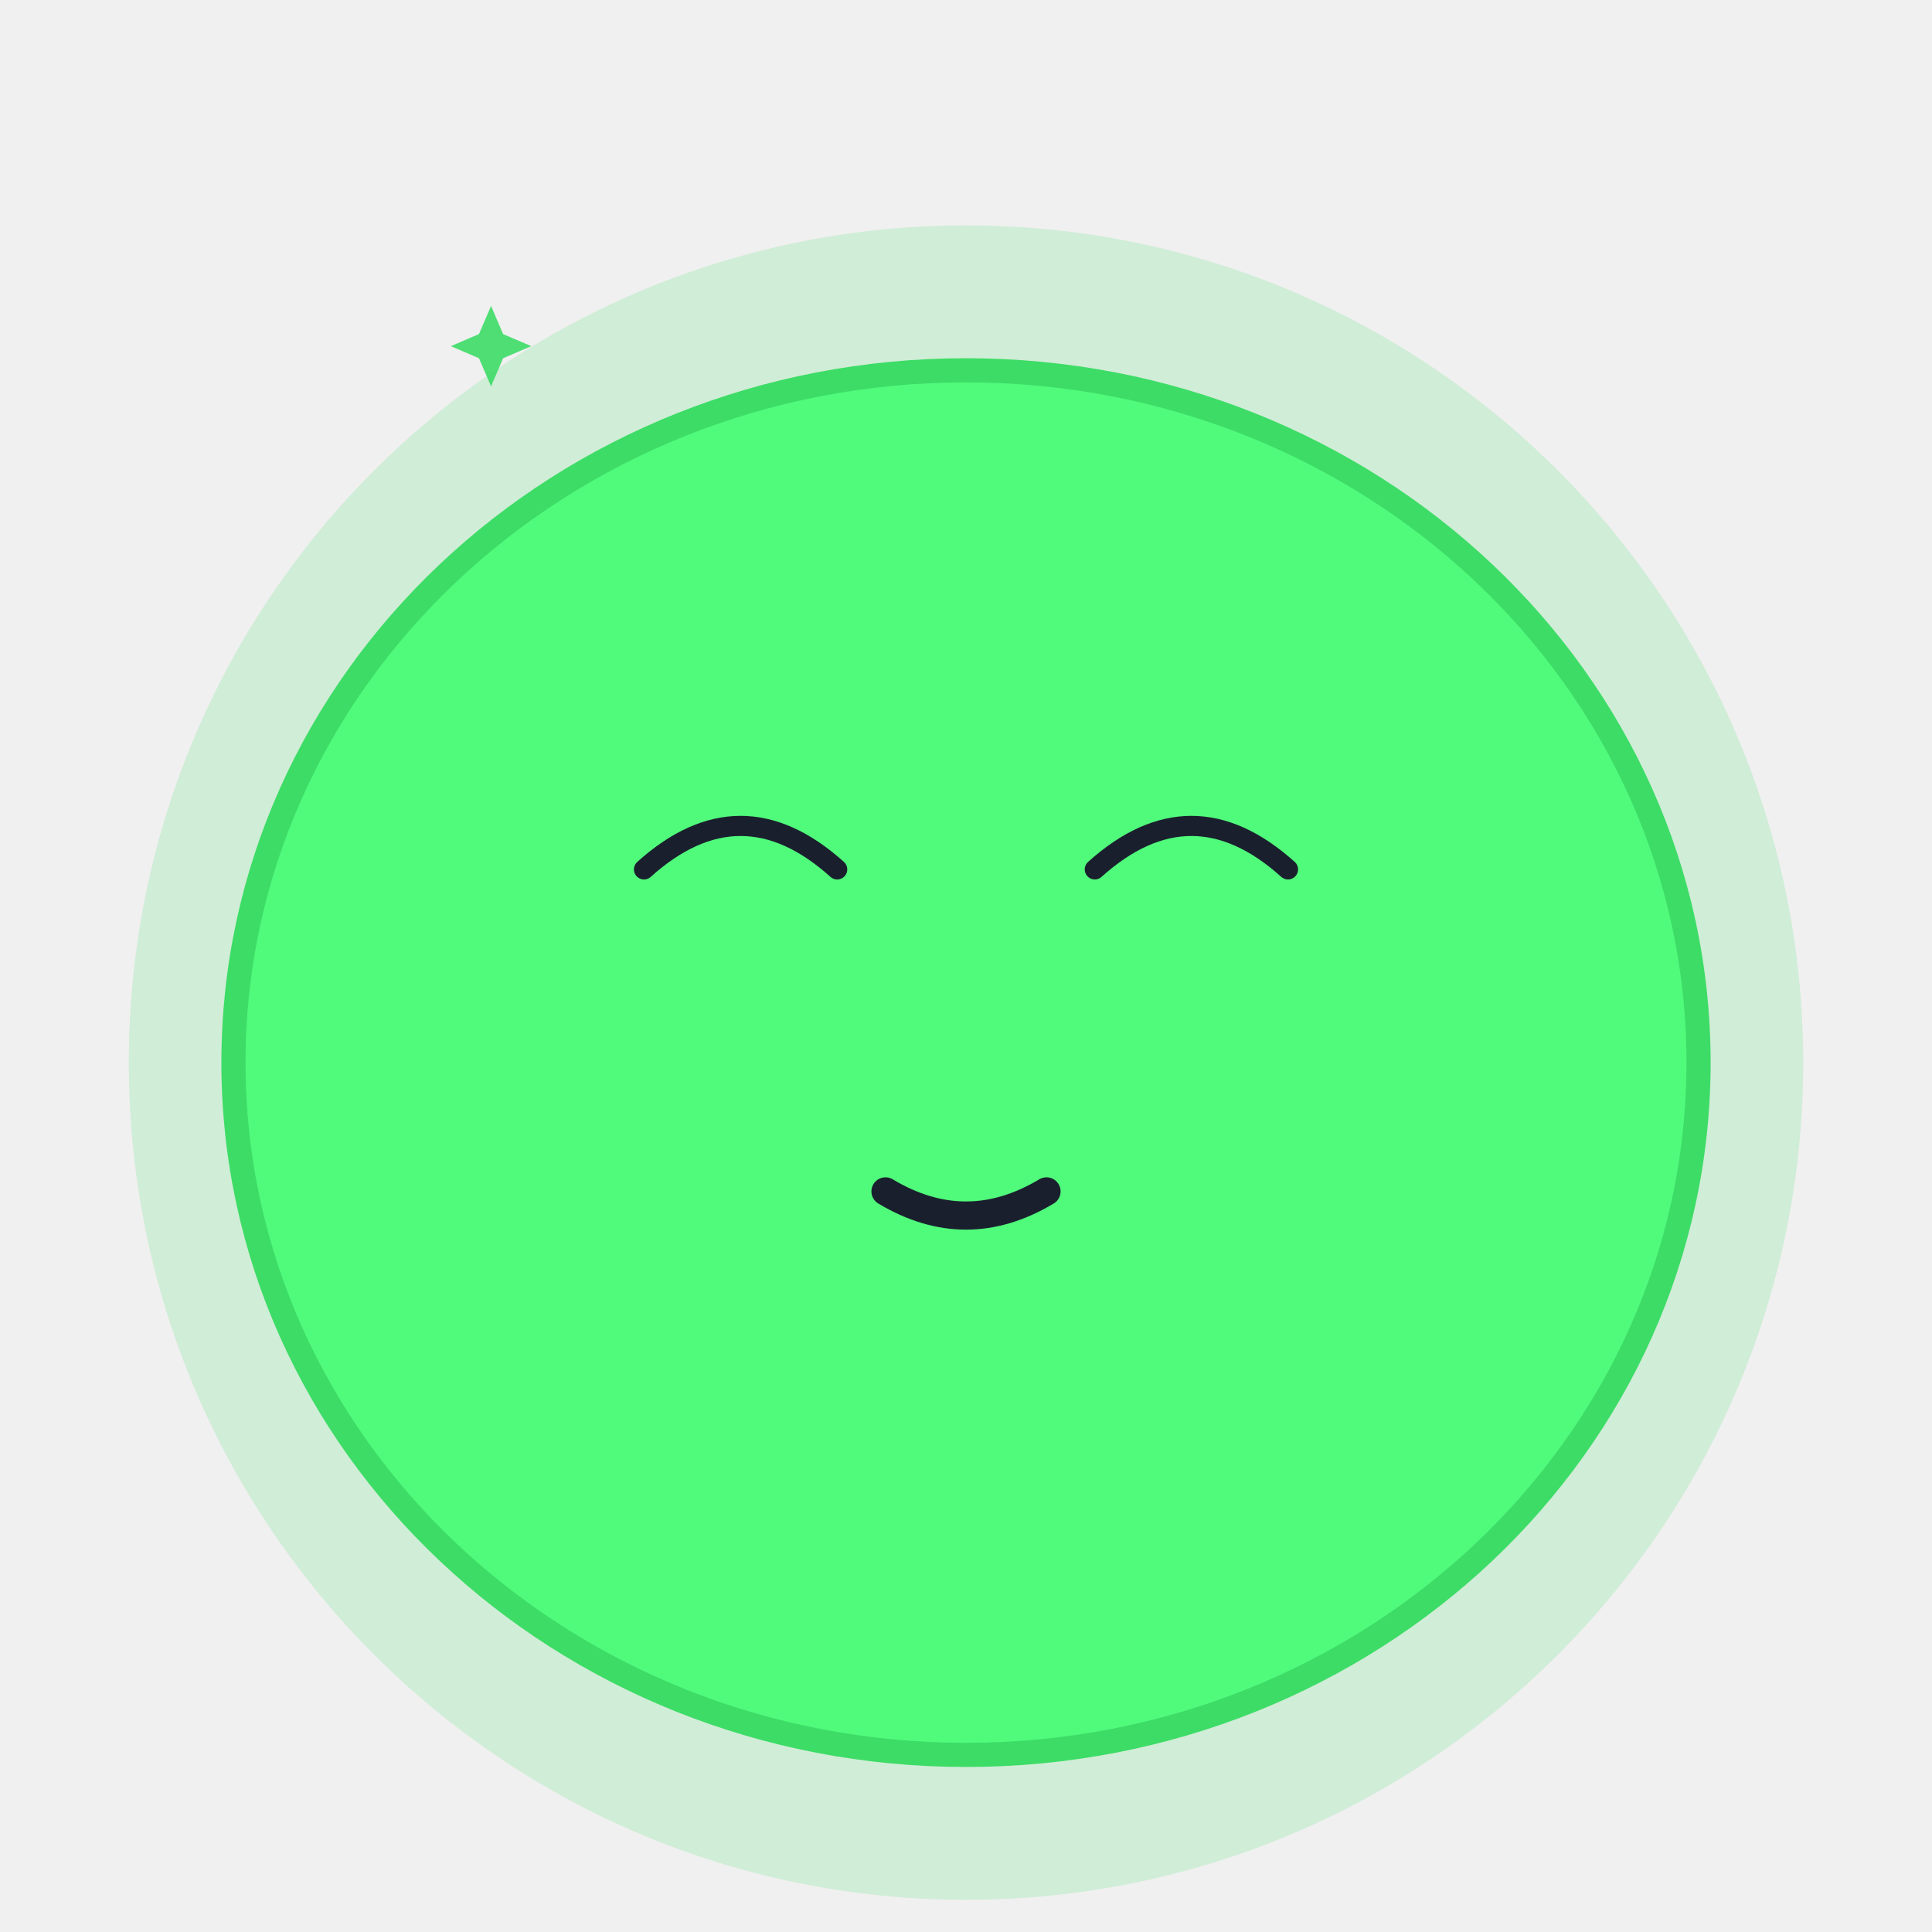
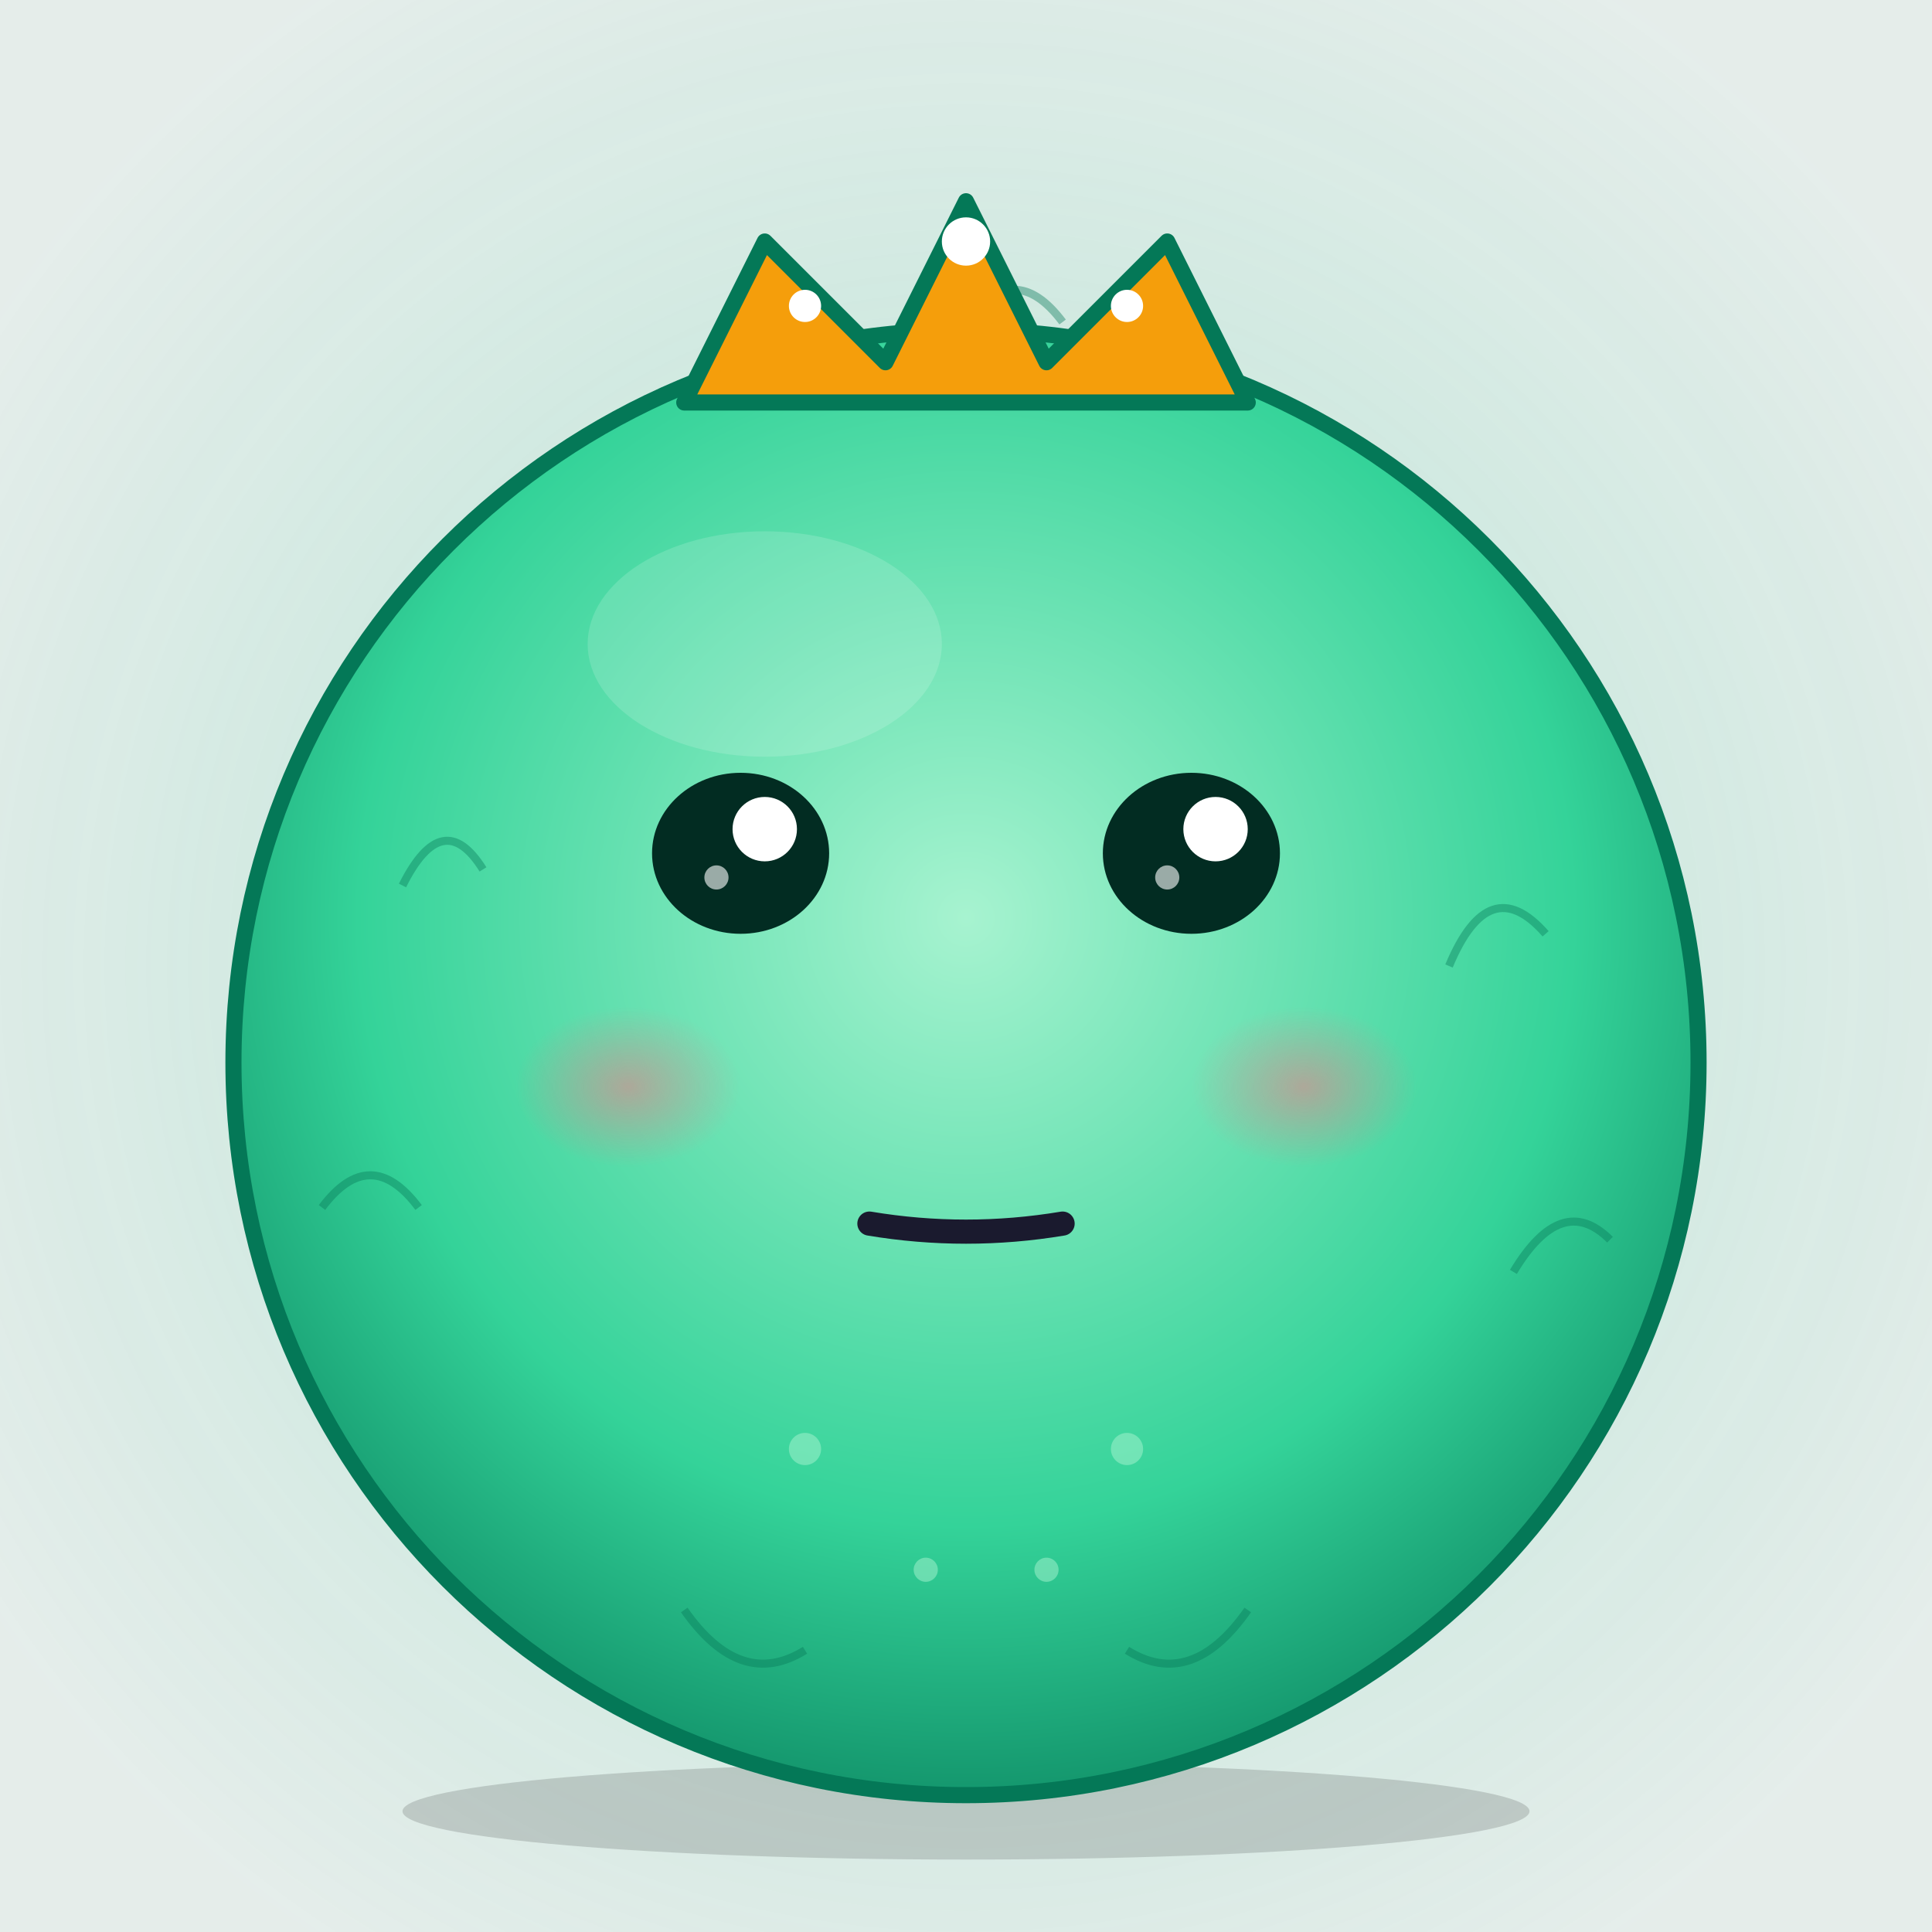
- <svg xmlns="http://www.w3.org/2000/svg" viewBox="0 0 240 240" width="240" height="240" role="img" aria-label="piko the Lumming (calm)">
-   <circle cx="120" cy="132" r="104" fill="#3ddc66" opacity="0.18" />
-   <ellipse cx="120" cy="132" rx="91" ry="86" fill="#50fa7b" stroke="#3ddc66" stroke-width="3" />
-   <g transform="translate(61,43)" fill="#3ddc66" opacity="0.9">
-     <path d="M0,-5 L1.5,-1.5 L5,0 L1.5,1.5 L0,5 L-1.5,1.5 L-5,0 L-1.5,-1.5 Z" />
+ <svg xmlns="http://www.w3.org/2000/svg" viewBox="0 0 240 240" width="240" height="240" role="img" aria-label="Pip the Lumming (calm)">
+   <defs>
+     <radialGradient id="bg-pip-calm" cx="50%" cy="50%" r="60%">
+       <stop offset="0%" stop-color="#34d399" stop-opacity="0.27" />
+       <stop offset="100%" stop-color="#10b981" stop-opacity="0.05" />
+     </radialGradient>
+     <radialGradient id="fur-pip-calm" cx="50%" cy="40%" r="70%">
+       <stop offset="0%" stop-color="#a7f3d0" />
+       <stop offset="60%" stop-color="#34d399" />
+       <stop offset="100%" stop-color="#047857" />
+     </radialGradient>
+     <radialGradient id="cheek-pip-calm" cx="50%" cy="50%" r="50%">
+       <stop offset="0%" stop-color="#fb7185" stop-opacity="0.5" />
+       <stop offset="100%" stop-color="#fb7185" stop-opacity="0" />
+     </radialGradient>
+   </defs>
+   <rect width="240" height="240" fill="url(#bg-pip-calm)" />
+   <ellipse cx="120" cy="225" rx="70" ry="6" fill="#000" opacity="0.15" />
+   <circle cx="120" cy="132" r="91" fill="url(#fur-pip-calm)" stroke="#047857" stroke-width="2" />
+   <g opacity="0.4" stroke="#047857" stroke-width="1" fill="none">
+     <path d="M50,110 Q55,100 60,108" />
+     <path d="M180,120 Q185,108 192,116" />
+     <path d="M40,150 Q46,142 52,150" />
+     <path d="M188,158 Q194,148 200,154" />
+     <path d="M120,40 Q126,32 132,40" />
+     <path d="M85,200 Q92,210 100,205" />
+     <path d="M155,200 Q148,210 140,205" />
  </g>
-   <path d="M80,108 Q92,97.2 104,108" stroke="#1a1f2e" stroke-width="2.5" fill="none" stroke-linecap="round" />
-   <path d="M136,108 Q148,97.2 160,108" stroke="#1a1f2e" stroke-width="2.5" fill="none" stroke-linecap="round" />
-   <path d="M110,148 Q120,154 130,148" stroke="#1a1f2e" stroke-width="3.5" fill="none" stroke-linecap="round" />
+   <path d="M85,50 L95,30 L110,45 L120,25 L130,45 L145,30 L155,50 Z" fill="#f59e0b" stroke="#047857" stroke-width="2" stroke-linejoin="round" />
+   <circle cx="120" cy="30" r="3" fill="#fff" />
+   <circle cx="100" cy="38" r="2" fill="#fff" />
+   <circle cx="140" cy="38" r="2" fill="#fff" />
+   <ellipse cx="78" cy="135" rx="14" ry="10" fill="url(#cheek-pip-calm)" />
+   <ellipse cx="162" cy="135" rx="14" ry="10" fill="url(#cheek-pip-calm)" />
+   <ellipse cx="92" cy="106" rx="11" ry="10" fill="#022c22" />
+   <ellipse cx="148" cy="106" rx="11" ry="10" fill="#022c22" />
+   <circle cx="95" cy="103" r="4" fill="#fff" />
+   <circle cx="151" cy="103" r="4" fill="#fff" />
+   <circle cx="89" cy="109" r="1.5" fill="#fff" opacity="0.6" />
+   <circle cx="145" cy="109" r="1.5" fill="#fff" opacity="0.6" />
+   <path d="M108,152 Q120,154 132,152" stroke="#1a1a2e" stroke-width="3" fill="none" stroke-linecap="round" />
+   <g opacity="0.5" fill="#a7f3d0">
+     <circle cx="100" cy="180" r="2" />
+     <circle cx="140" cy="180" r="2" />
+     <circle cx="115" cy="195" r="1.5" />
+     <circle cx="130" cy="195" r="1.5" />
+   </g>
+   <ellipse cx="95" cy="80" rx="22" ry="14" fill="#fff" opacity="0.15" />
</svg>
